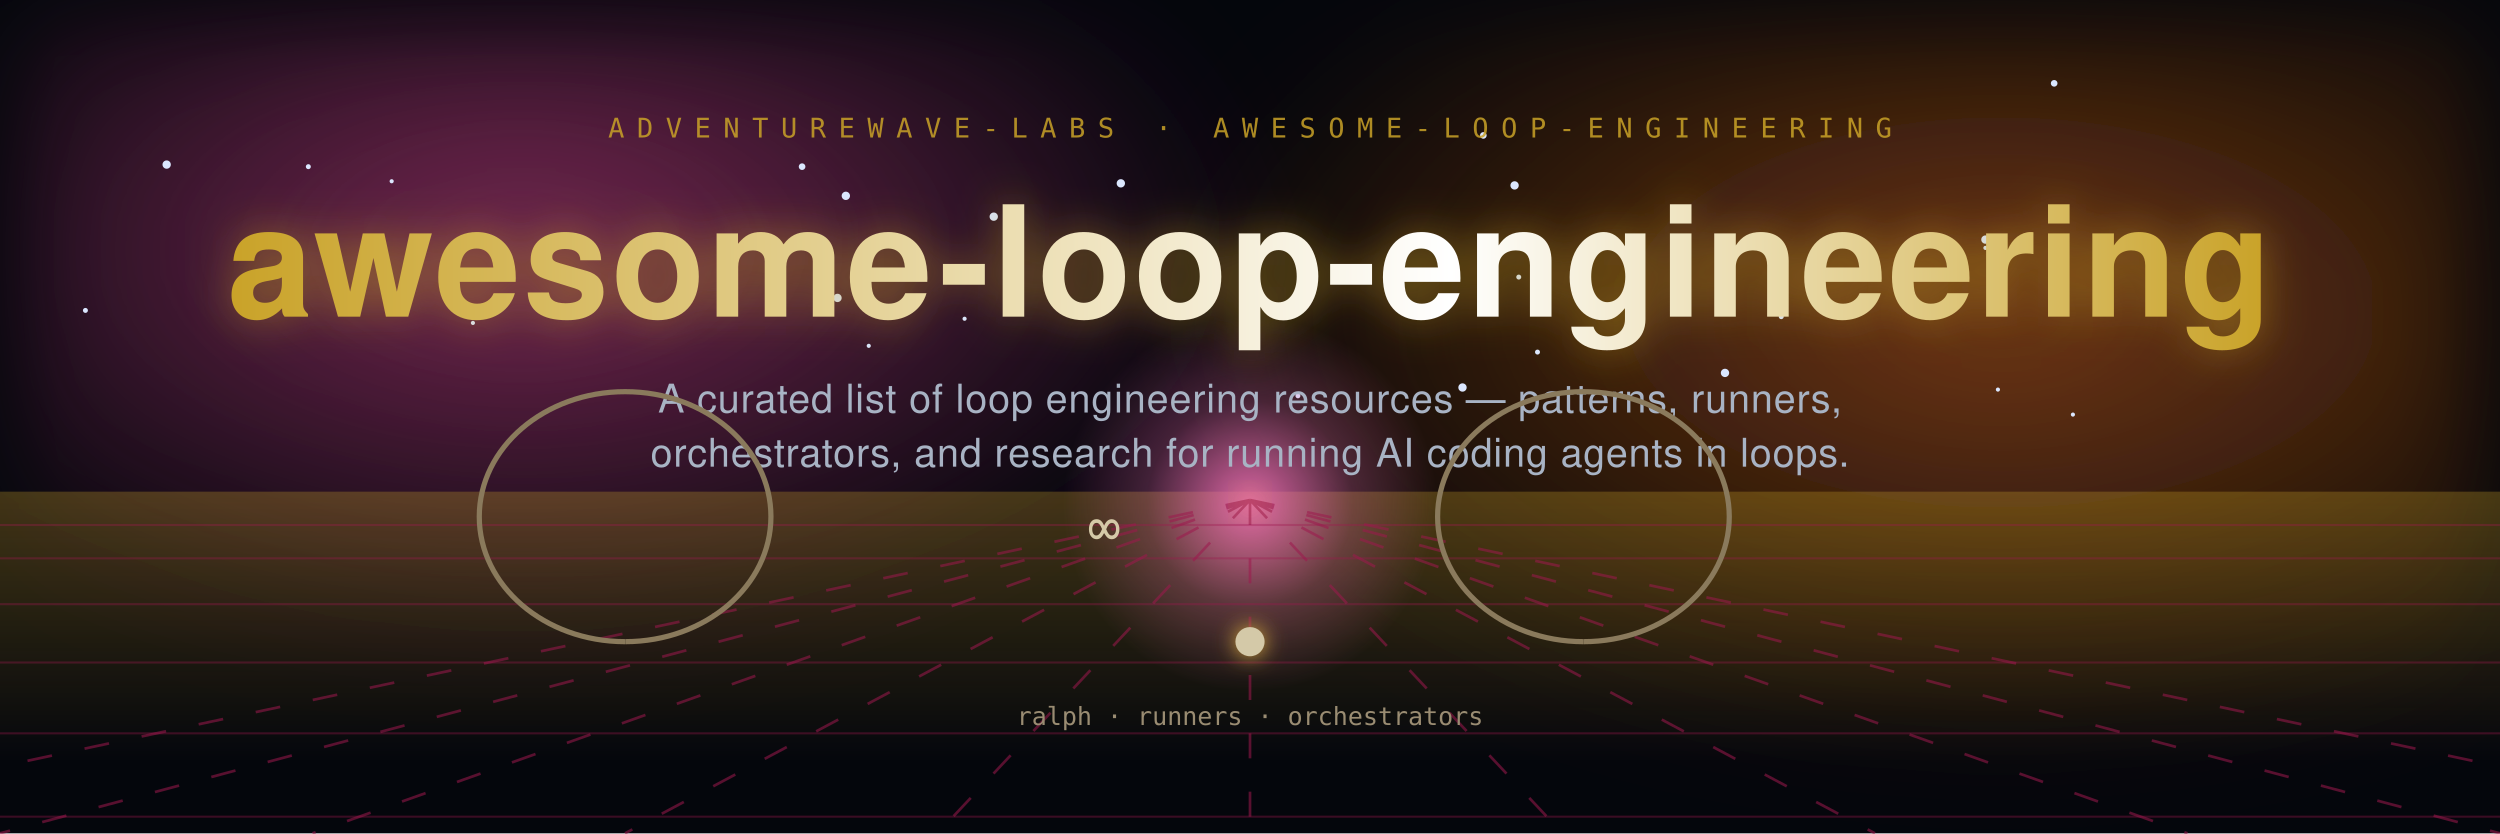
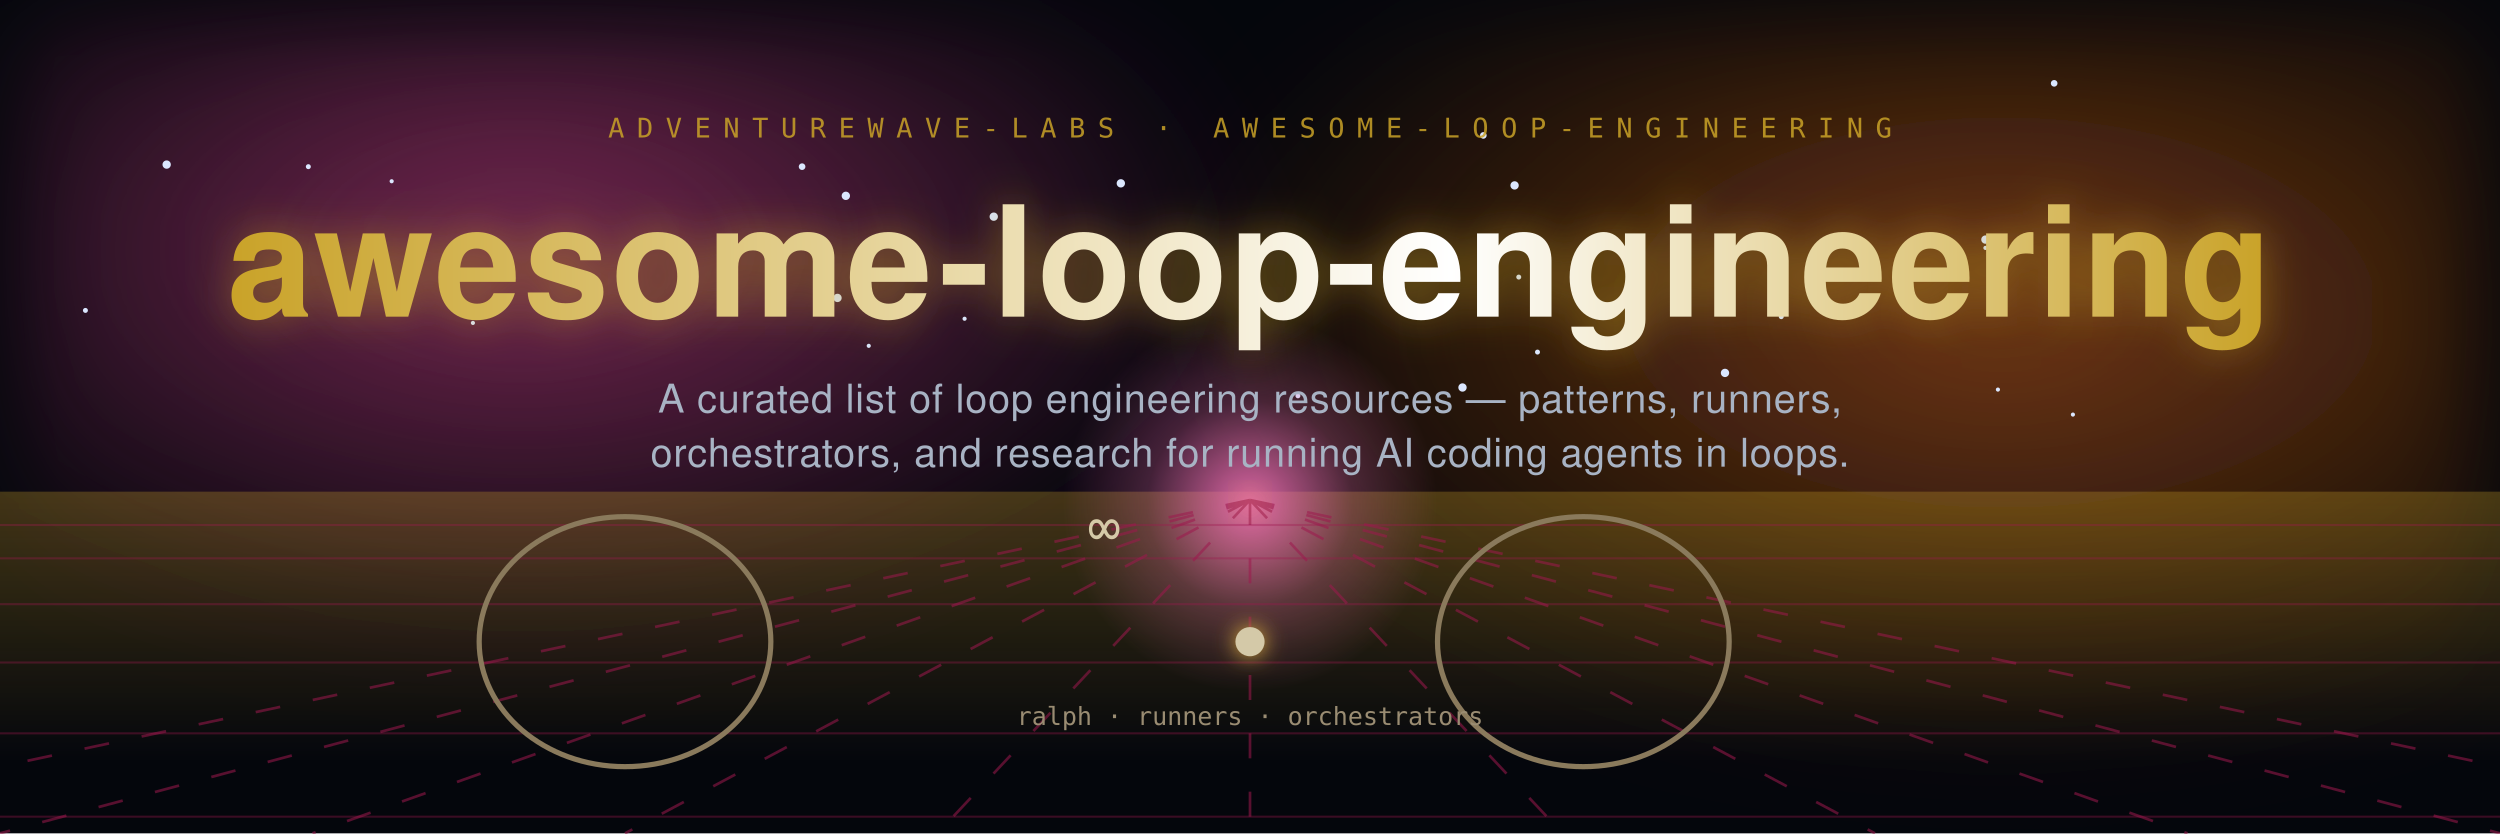
- <svg xmlns="http://www.w3.org/2000/svg" width="1200" height="400" viewBox="0 0 1200 400" role="img" aria-label="awesome-loop-engineering: A curated list of loop engineering resources — patterns, runners,">
+ <svg xmlns="http://www.w3.org/2000/svg" width="1200" height="400" viewBox="0 0 1200 400" role="img" aria-label="awesome-loop-engineering: A curated list of loop engineering resources — patterns, runners, orchestrators, and research for running AI coding agents in loops.">
  <defs>
    <radialGradient id="aur1">
      <stop offset="0" stop-color="#ec4899" stop-opacity="0.50" />
      <stop offset="1" stop-color="#ec4899" stop-opacity="0" />
    </radialGradient>
    <radialGradient id="aur2">
      <stop offset="0" stop-color="#f97316" stop-opacity="0.45" />
      <stop offset="1" stop-color="#f97316" stop-opacity="0" />
    </radialGradient>
    <radialGradient id="orb">
      <stop offset="0" stop-color="#f472b6" stop-opacity="0.9" />
      <stop offset="0.55" stop-color="#f472b6" stop-opacity="0.25" />
      <stop offset="1" stop-color="#f472b6" stop-opacity="0" />
    </radialGradient>
    <linearGradient id="tgrad" x1="0" x2="1">
      <stop offset="0" stop-color="#c9a227" />
      <stop offset="0.6" stop-color="#ffffff" />
      <stop offset="1" stop-color="#c9a227" />
    </linearGradient>
    <linearGradient id="beam" x1="0" x2="1">
      <stop offset="0" stop-color="#ffffff" stop-opacity="0" />
      <stop offset="0.5" stop-color="#ffffff" stop-opacity="0.45" />
      <stop offset="1" stop-color="#ffffff" stop-opacity="0" />
    </linearGradient>
    <linearGradient id="hglow" x1="0" x2="0" y1="0" y2="1">
      <stop offset="0" stop-color="#c9a227" stop-opacity="0.30" />
      <stop offset="1" stop-color="#c9a227" stop-opacity="0" />
    </linearGradient>
    <filter id="soft" x="-80%" y="-80%" width="260%" height="260%">
      <feGaussianBlur stdDeviation="30" />
    </filter>
    <filter id="glow" x="-80%" y="-80%" width="260%" height="260%">
      <feGaussianBlur stdDeviation="5" />
    </filter>
    <filter id="glow2" x="-80%" y="-80%" width="260%" height="260%">
      <feGaussianBlur stdDeviation="10" />
    </filter>
  </defs>
  <rect width="1200" height="400" fill="#04060c" />
  <ellipse cx="250" cy="120" rx="360" ry="190" fill="url(#aur1)" filter="url(#soft)">
    <animateTransform attributeName="transform" type="translate" values="0 0; 70 24; -40 12; 0 0" dur="26s" repeatCount="indefinite" />
  </ellipse>
  <ellipse cx="960" cy="150" rx="400" ry="210" fill="url(#aur2)" filter="url(#soft)">
    <animateTransform attributeName="transform" type="translate" values="0 0; -60 18; 34 -12; 0 0" dur="32s" repeatCount="indefinite" />
  </ellipse>
  <g>
    <circle cx="402" cy="143" r="2" fill="#dbe7ff">
      <animate attributeName="opacity" values="0.08;0.85;0.08" dur="3.84s" begin="-3.88s" repeatCount="indefinite" />
    </circle>
    <circle cx="188" cy="87" r="1" fill="#dbe7ff">
      <animate attributeName="opacity" values="0.08;0.85;0.08" dur="3.30s" begin="-4.57s" repeatCount="indefinite" />
    </circle>
    <circle cx="729" cy="133" r="1.2" fill="#dbe7ff">
      <animate attributeName="opacity" values="0.08;0.85;0.08" dur="4.18s" begin="-2.86s" repeatCount="indefinite" />
    </circle>
    <circle cx="712" cy="65" r="1.6" fill="#dbe7ff">
      <animate attributeName="opacity" values="0.08;0.85;0.08" dur="4.07s" begin="-0.27s" repeatCount="indefinite" />
    </circle>
    <circle cx="986" cy="40" r="1.6" fill="#dbe7ff">
      <animate attributeName="opacity" values="0.08;0.85;0.08" dur="2.53s" begin="-0.00s" repeatCount="indefinite" />
    </circle>
    <circle cx="953" cy="119" r="1" fill="#dbe7ff">
      <animate attributeName="opacity" values="0.08;0.85;0.08" dur="2.64s" begin="-2.63s" repeatCount="indefinite" />
    </circle>
    <circle cx="828" cy="179" r="2" fill="#dbe7ff">
      <animate attributeName="opacity" values="0.08;0.85;0.08" dur="3.44s" begin="-3.18s" repeatCount="indefinite" />
    </circle>
    <circle cx="855" cy="152" r="1.2" fill="#dbe7ff">
      <animate attributeName="opacity" values="0.08;0.85;0.08" dur="3.08s" begin="-1.35s" repeatCount="indefinite" />
    </circle>
    <circle cx="623" cy="190" r="1.2" fill="#dbe7ff">
      <animate attributeName="opacity" values="0.08;0.85;0.08" dur="2.32s" begin="-2.38s" repeatCount="indefinite" />
    </circle>
    <circle cx="959" cy="187" r="1" fill="#dbe7ff">
      <animate attributeName="opacity" values="0.08;0.85;0.08" dur="2.86s" begin="-0.04s" repeatCount="indefinite" />
    </circle>
    <circle cx="227" cy="155" r="1" fill="#dbe7ff">
      <animate attributeName="opacity" values="0.08;0.85;0.08" dur="3.63s" begin="-1.98s" repeatCount="indefinite" />
    </circle>
    <circle cx="727" cy="89" r="2" fill="#dbe7ff">
      <animate attributeName="opacity" values="0.08;0.85;0.08" dur="3.43s" begin="-1.82s" repeatCount="indefinite" />
    </circle>
    <circle cx="41" cy="149" r="1.2" fill="#dbe7ff">
      <animate attributeName="opacity" values="0.08;0.85;0.08" dur="2.49s" begin="-2.60s" repeatCount="indefinite" />
    </circle>
    <circle cx="80" cy="79" r="2" fill="#dbe7ff">
      <animate attributeName="opacity" values="0.08;0.85;0.08" dur="4.24s" begin="-0.38s" repeatCount="indefinite" />
    </circle>
    <circle cx="953" cy="115" r="2" fill="#dbe7ff">
      <animate attributeName="opacity" values="0.08;0.85;0.08" dur="3.50s" begin="-4.11s" repeatCount="indefinite" />
    </circle>
    <circle cx="417" cy="166" r="1" fill="#dbe7ff">
      <animate attributeName="opacity" values="0.08;0.85;0.08" dur="3.50s" begin="-1.58s" repeatCount="indefinite" />
    </circle>
    <circle cx="538" cy="88" r="2" fill="#dbe7ff">
      <animate attributeName="opacity" values="0.08;0.85;0.08" dur="3.31s" begin="-0.59s" repeatCount="indefinite" />
    </circle>
    <circle cx="786" cy="136" r="1.6" fill="#dbe7ff">
      <animate attributeName="opacity" values="0.08;0.85;0.08" dur="2.77s" begin="-2.57s" repeatCount="indefinite" />
    </circle>
    <circle cx="148" cy="80" r="1.2" fill="#dbe7ff">
      <animate attributeName="opacity" values="0.08;0.85;0.08" dur="4.06s" begin="-3.25s" repeatCount="indefinite" />
    </circle>
    <circle cx="738" cy="169" r="1.2" fill="#dbe7ff">
      <animate attributeName="opacity" values="0.08;0.85;0.08" dur="2.34s" begin="-4.19s" repeatCount="indefinite" />
    </circle>
    <circle cx="995" cy="199" r="1" fill="#dbe7ff">
      <animate attributeName="opacity" values="0.08;0.85;0.08" dur="2.82s" begin="-2.53s" repeatCount="indefinite" />
    </circle>
    <circle cx="385" cy="80" r="1.6" fill="#dbe7ff">
      <animate attributeName="opacity" values="0.08;0.85;0.08" dur="4.10s" begin="-2.44s" repeatCount="indefinite" />
    </circle>
    <circle cx="477" cy="104" r="2" fill="#dbe7ff">
      <animate attributeName="opacity" values="0.08;0.85;0.08" dur="3.95s" begin="-2.60s" repeatCount="indefinite" />
    </circle>
    <circle cx="702" cy="186" r="2" fill="#dbe7ff">
      <animate attributeName="opacity" values="0.08;0.85;0.08" dur="2.28s" begin="-0.59s" repeatCount="indefinite" />
    </circle>
    <circle cx="406" cy="94" r="2" fill="#dbe7ff">
      <animate attributeName="opacity" values="0.08;0.85;0.08" dur="2.71s" begin="-1.67s" repeatCount="indefinite" />
    </circle>
    <circle cx="463" cy="153" r="1" fill="#dbe7ff">
      <animate attributeName="opacity" values="0.08;0.85;0.08" dur="2.67s" begin="-3.05s" repeatCount="indefinite" />
    </circle>
  </g>
  <rect x="0" y="236" width="1200" height="130" fill="url(#hglow)">
    <animate attributeName="opacity" values="0.45;0.9;0.45" dur="7s" repeatCount="indefinite" />
  </rect>
  <circle cx="600" cy="242" r="90" fill="url(#orb)">
    <animate attributeName="r" values="78;110;78" dur="6s" repeatCount="indefinite" />
  </circle>
  <path d="M600 240 L-150 400 M600 240 L0 400 M600 240 L150 400 M600 240 L300 400 M600 240 L450 400 M600 240 L600 400 M600 240 L750 400 M600 240 L900 400 M600 240 L1050 400 M600 240 L1200 400 M600 240 L1350 400" stroke="#9d174d" stroke-width="1.3" opacity="0.55" fill="none" stroke-dasharray="12 16">
    <animate attributeName="stroke-dashoffset" values="0;-56" dur="0.9s" repeatCount="indefinite" />
  </path>
  <path d="M0 252 H1200 M0 268 H1200 M0 290 H1200 M0 318 H1200 M0 352 H1200 M0 392 H1200" stroke="#9d174d" stroke-width="1" opacity="0.35" fill="none" />
  <circle cx="600" cy="241" r="4" fill="#c9a227" filter="url(#glow2)">
    <animate attributeName="opacity" values="0.6;1;0.6" dur="2.6s" repeatCount="indefinite" />
  </circle>
  <rect x="-260" y="-90" width="170" height="580" fill="url(#beam)" opacity="0.10" filter="url(#soft)" transform="rotate(14)">
    <animateTransform attributeName="transform" type="translate" additive="sum" values="-350 0;1750 0" dur="7s" repeatCount="indefinite" />
  </rect>
  <rect x="-260" y="-90" width="170" height="580" fill="url(#beam)" opacity="0.07" filter="url(#soft)" transform="rotate(14)">
    <animateTransform attributeName="transform" type="translate" additive="sum" values="-350 0;1750 0" dur="7s" begin="-3.4s" repeatCount="indefinite" />
  </rect>
  <text x="600" y="66" text-anchor="middle" font-family="ui-monospace,Menlo,Consolas,monospace" font-size="13" letter-spacing="6" fill="#c9a227" opacity="0.85">ADVENTUREWAVE-LABS · AWESOME-LOOP-ENGINEERING</text>
  <text x="600" y="152" text-anchor="middle" font-family="-apple-system,Segoe UI,Helvetica,Arial,sans-serif" font-size="74" font-weight="800" letter-spacing="1" fill="#c9a227" opacity="0.55" filter="url(#glow2)">awesome-loop-engineering</text>
  <text x="600" y="152" text-anchor="middle" font-family="-apple-system,Segoe UI,Helvetica,Arial,sans-serif" font-size="74" font-weight="800" letter-spacing="1" fill="url(#tgrad)">awesome-loop-engineering</text>
  <text x="600" y="198" text-anchor="middle" font-family="-apple-system,Segoe UI,Helvetica,Arial,sans-serif" font-size="19" letter-spacing="0.4" fill="#a8b3c4">A curated list of loop engineering resources — patterns, runners,</text>
  <text x="600" y="224" text-anchor="middle" font-family="-apple-system,Segoe UI,Helvetica,Arial,sans-serif" font-size="19" letter-spacing="0.4" fill="#a8b3c4">orchestrators, and research for running AI coding agents in loops.</text>
  <g transform="translate(600,308)">
    <path d="M-330 0 C-330 -60 -220 -60 -220 0 C-220 60 -330 60 -330 0 C-330 -60 220 -60 220 0 C220 60 -330 60 -220 0 C-220 -60 220 -60 220 0 C220 60 110 60 110 0 C110 -60 220 -60 220 0" fill="none" stroke="none" />
-     <path d="M-300 0 a70 60 0 1 1 0.1 0" fill="none" stroke="#8a7a5c" stroke-width="2.5" />
-     <path d="M160 0 a70 60 0 1 1 0.1 0" fill="none" stroke="#8a7a5c" stroke-width="2.5" />
+     <path d="M-370 0 a70 60 0 1 0 140 0 a70 60 0 1 0 -140 0" fill="none" stroke="#8a7a5c" stroke-width="2.5" />
+     <path d="M90 0 a70 60 0 1 0 140 0 a70 60 0 1 0 -140 0" fill="none" stroke="#8a7a5c" stroke-width="2.5" />
    <circle r="7" fill="#e3b341" filter="url(#glow)">
      <animateMotion dur="4s" repeatCount="indefinite" path="M-370 0 a70 60 0 1 0 140 0 a70 60 0 1 0 -140 0" />
    </circle>
    <circle r="7" fill="#d4c9a8">
      <animateMotion dur="4s" begin="-2s" repeatCount="indefinite" path="M90 0 a70 60 0 1 0 140 0 a70 60 0 1 0 -140 0" />
    </circle>
    <text x="-70" y="-46" font-family="ui-monospace,Menlo,Consolas,monospace" font-size="26" fill="#d4c9a8" text-anchor="middle">∞</text>
    <text x="0" y="40" font-family="ui-monospace,Menlo,Consolas,monospace" font-size="12" fill="#9a8c72" text-anchor="middle">ralph · runners · orchestrators</text>
  </g>
</svg>
